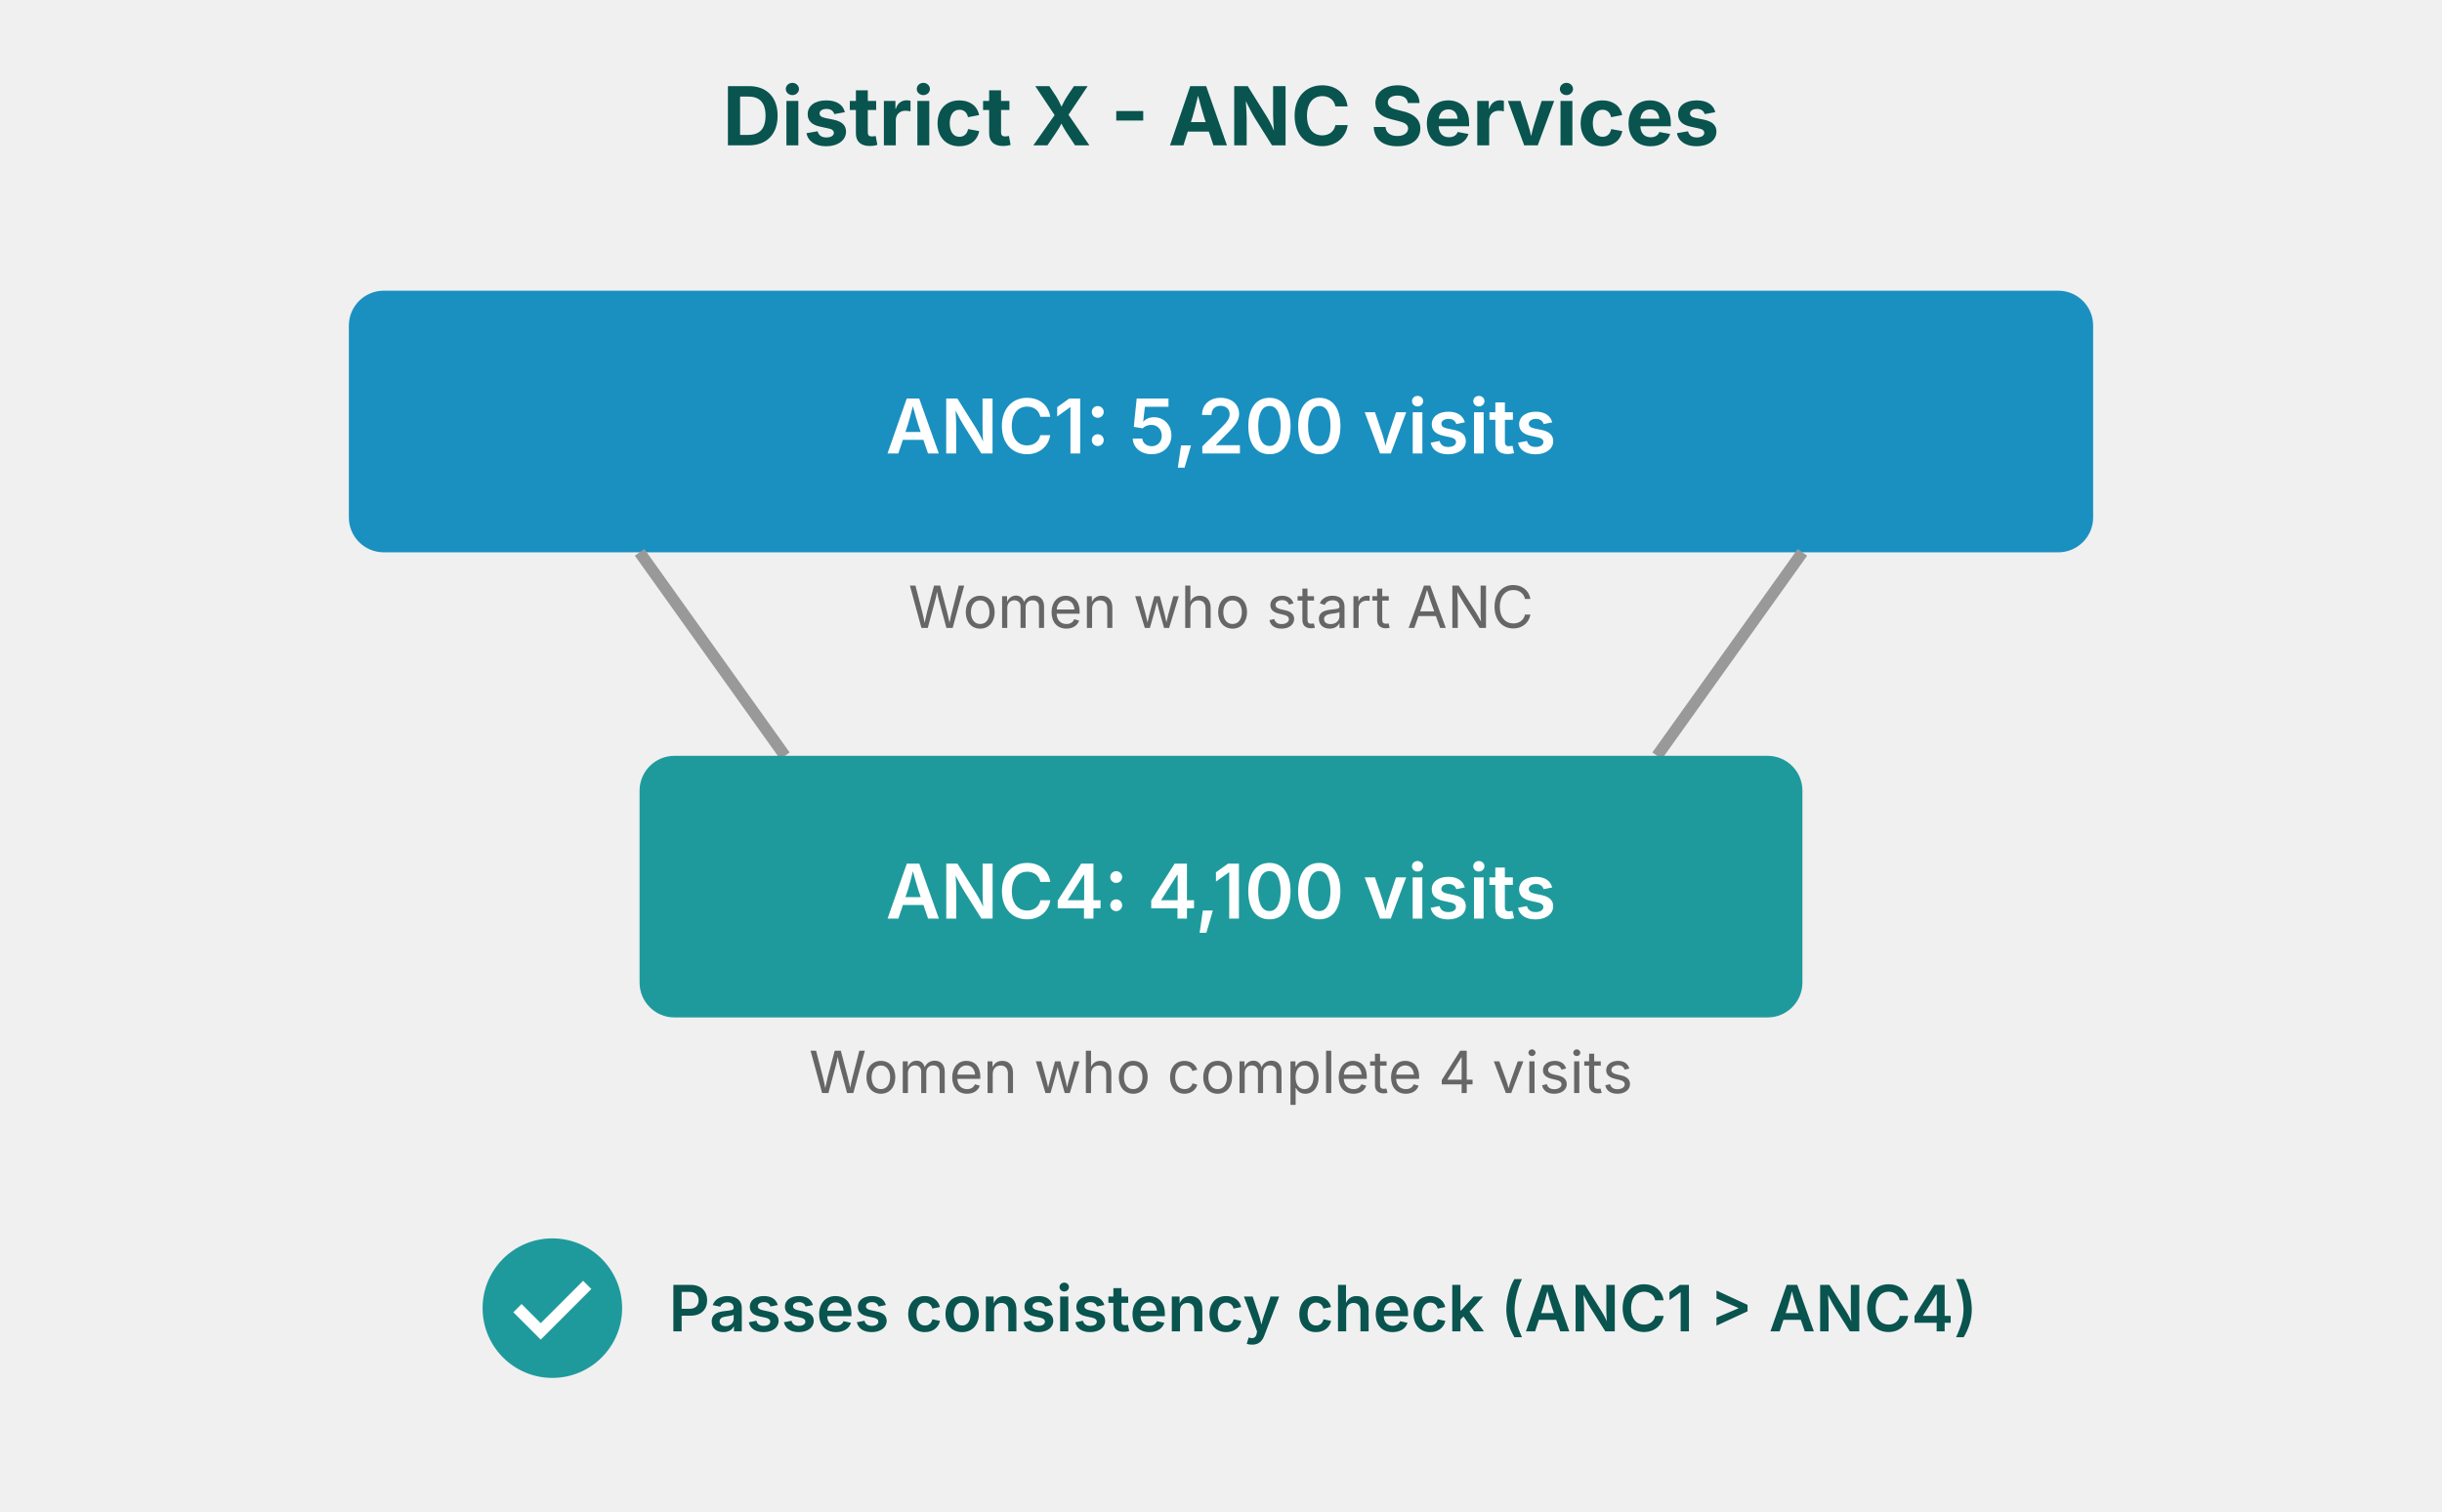
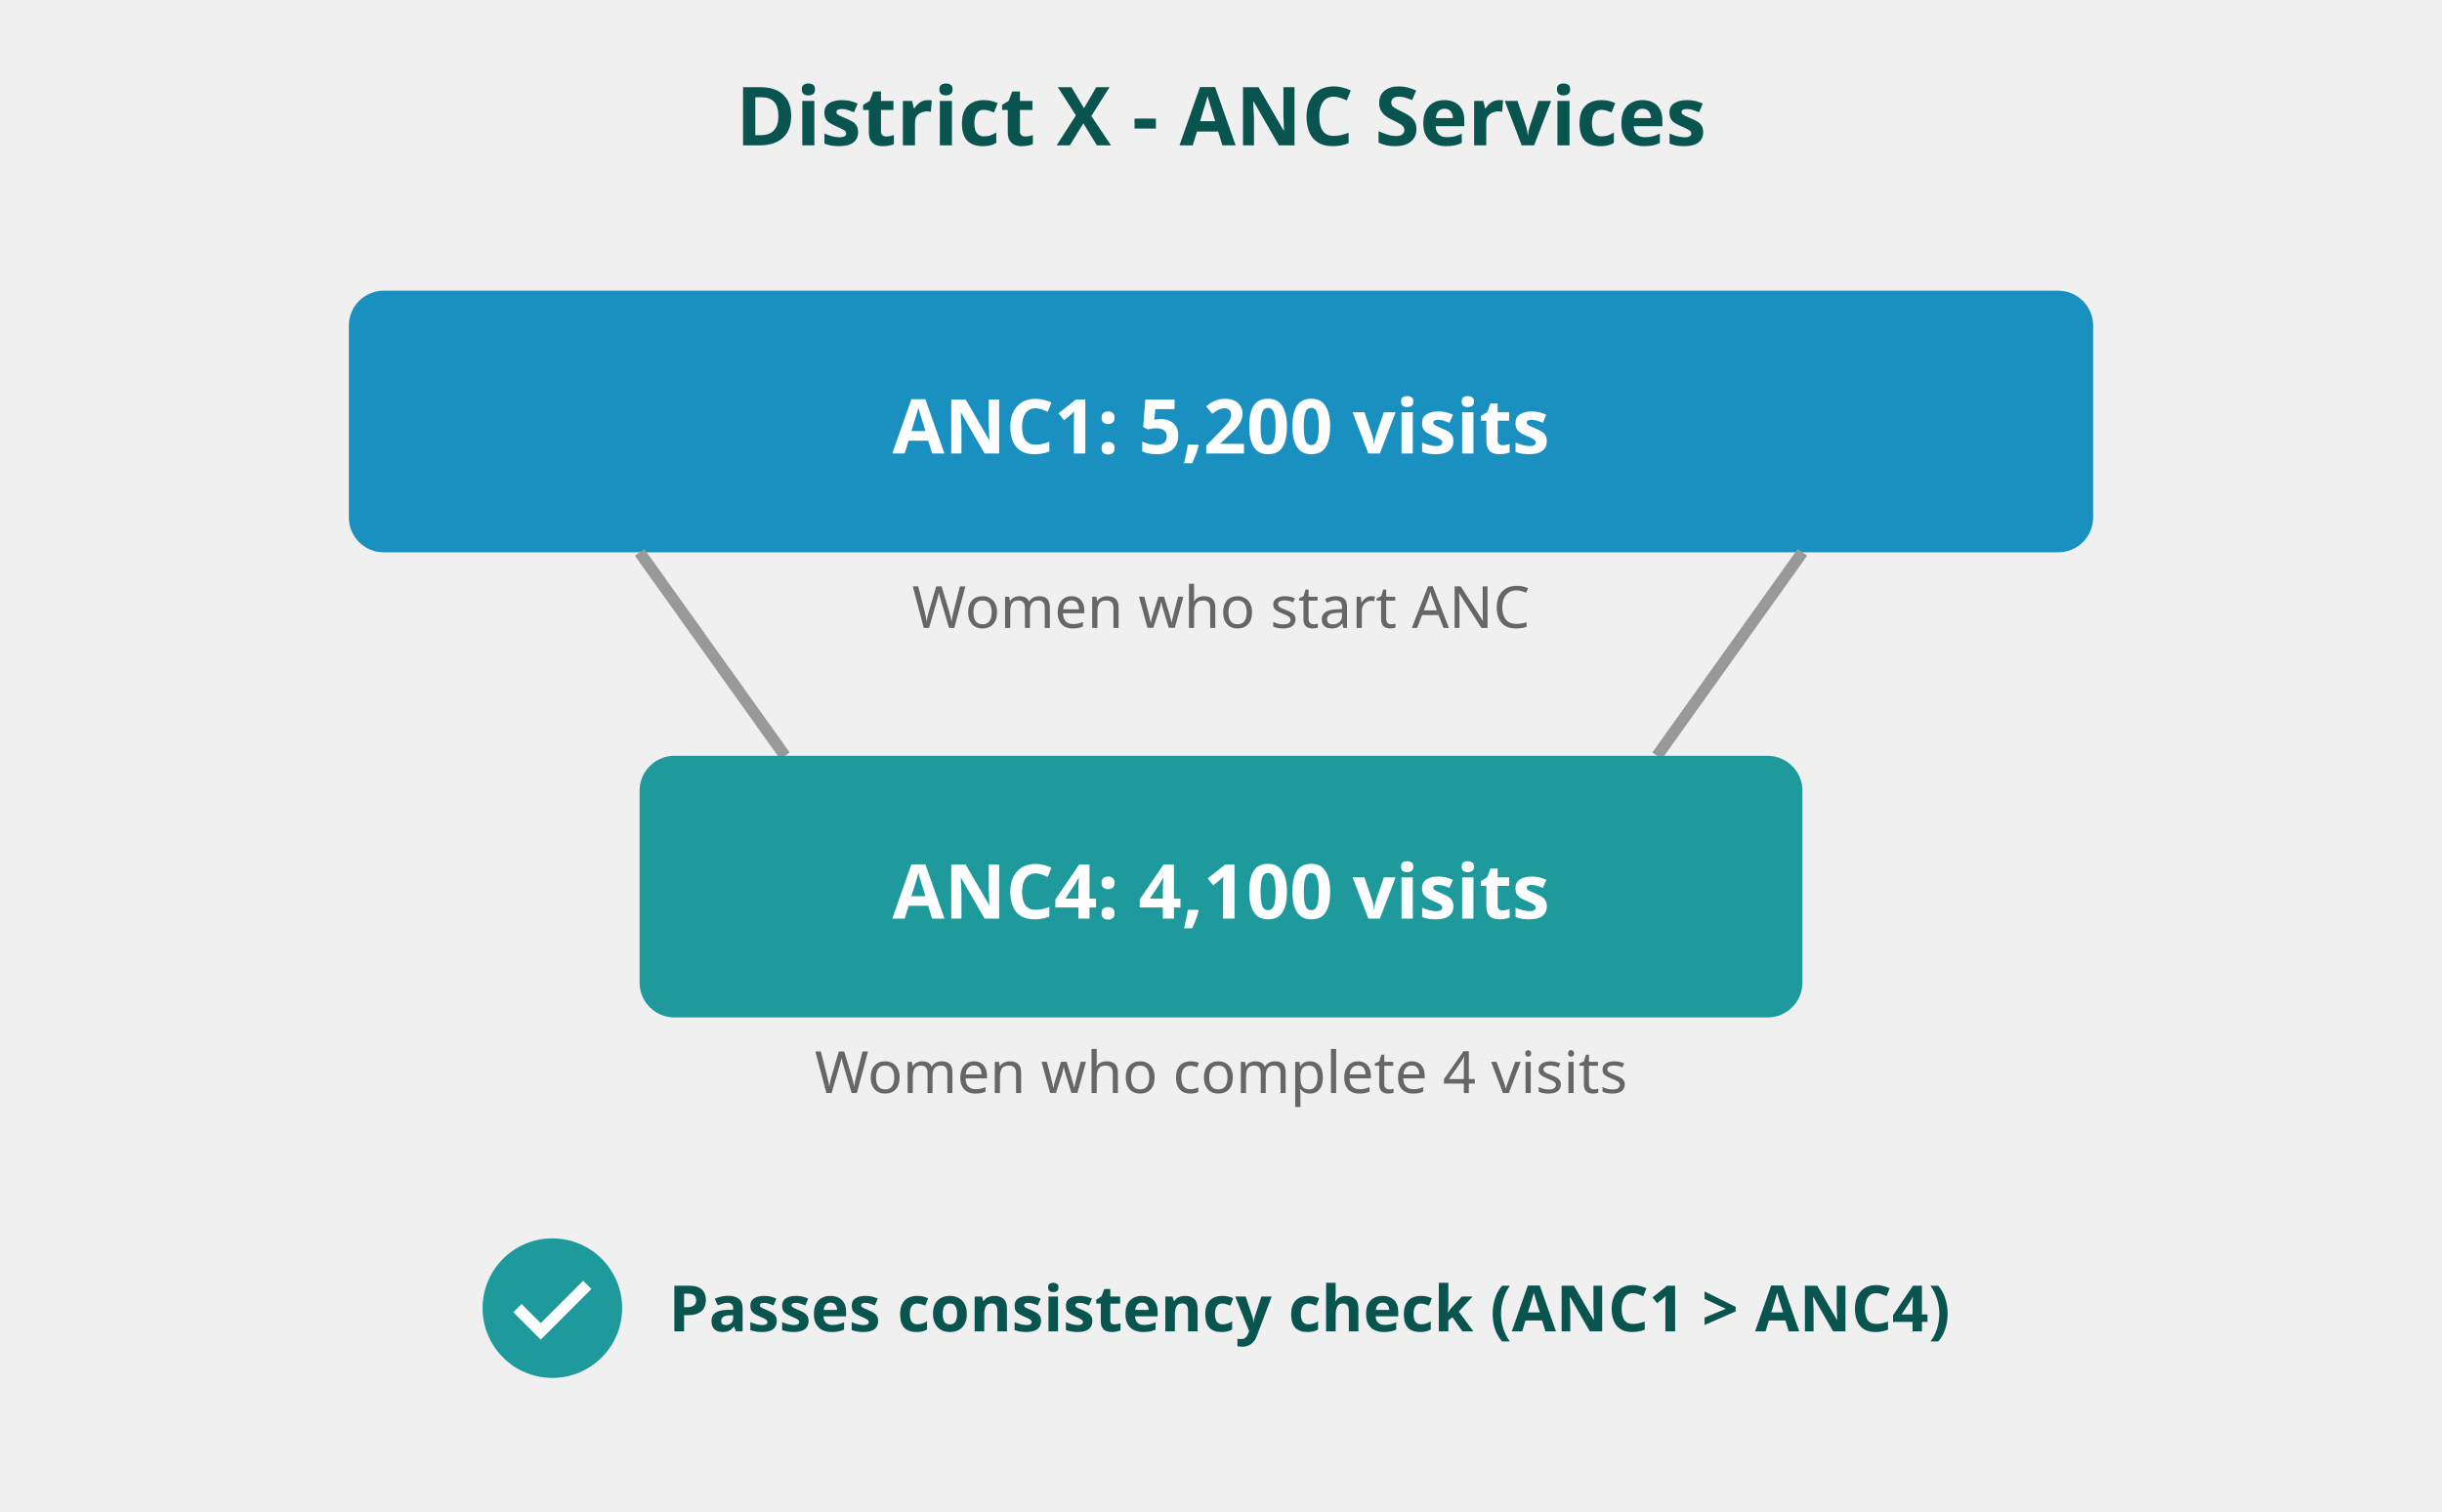
<svg xmlns="http://www.w3.org/2000/svg" viewBox="0 0 420 260">
  <defs>
    <style>
-       .title { font-family: 'Inter', sans-serif; font-size: 14px; font-weight: 700; fill: #09544F; }
-       .subtitle { font-family: 'Inter', sans-serif; font-size: 11px; fill: #21568C; }
-       .box-label { font-family: 'Inter', sans-serif; font-size: 13px; font-weight: 600; fill: #ffffff; text-anchor: middle; }
-       .annotation { font-family: 'Inter', sans-serif; font-size: 10px; fill: #666; text-anchor: middle; }
-       .result-text { font-family: 'Inter', sans-serif; font-size: 11px; fill: #09544F; font-weight: 600; }
+       .title { font-family: 'Poppins', sans-serif; font-size: 14px; font-weight: 700; fill: #09544F; }
+       .subtitle { font-family: 'Poppins', sans-serif; font-size: 11px; fill: #21568C; }
+       .box-label { font-family: 'Poppins', sans-serif; font-size: 13px; font-weight: 600; fill: #ffffff; text-anchor: middle; }
+       .annotation { font-family: 'Poppins', sans-serif; font-size: 10px; fill: #666; text-anchor: middle; }
+       .result-text { font-family: 'Poppins', sans-serif; font-size: 11px; fill: #09544F; font-weight: 600; }
      .box-anc1 { fill: #1A90C0; }
      .box-anc4 { fill: #1F9A9C; }
      .connector { stroke: #999; stroke-width: 2; fill: none; }
    </style>
  </defs>
  <text class="title" x="210" y="25" text-anchor="middle">District X - ANC Services</text>
  <rect class="box-anc1" x="60" y="50" width="300" height="45" rx="6" />
  <text class="box-label" x="210" y="78">ANC1: 5,200 visits</text>
  <text class="annotation" x="210" y="108">Women who start ANC</text>
  <path class="connector" d="M 110 95 L 135 130" />
  <path class="connector" d="M 310 95 L 285 130" />
  <rect class="box-anc4" x="110" y="130" width="200" height="45" rx="6" />
  <text class="box-label" x="210" y="158">ANC4: 4,100 visits</text>
  <text class="annotation" x="210" y="188">Women who complete 4 visits</text>
  <circle cx="95" cy="225" r="12" fill="#1F9A9C" />
  <path d="M 89 225 L 93 229 L 101 221" stroke="#ffffff" stroke-width="2" fill="none" />
  <text class="result-text" x="115" y="229">Passes consistency check (ANC1 &gt; ANC4)</text>
</svg>
